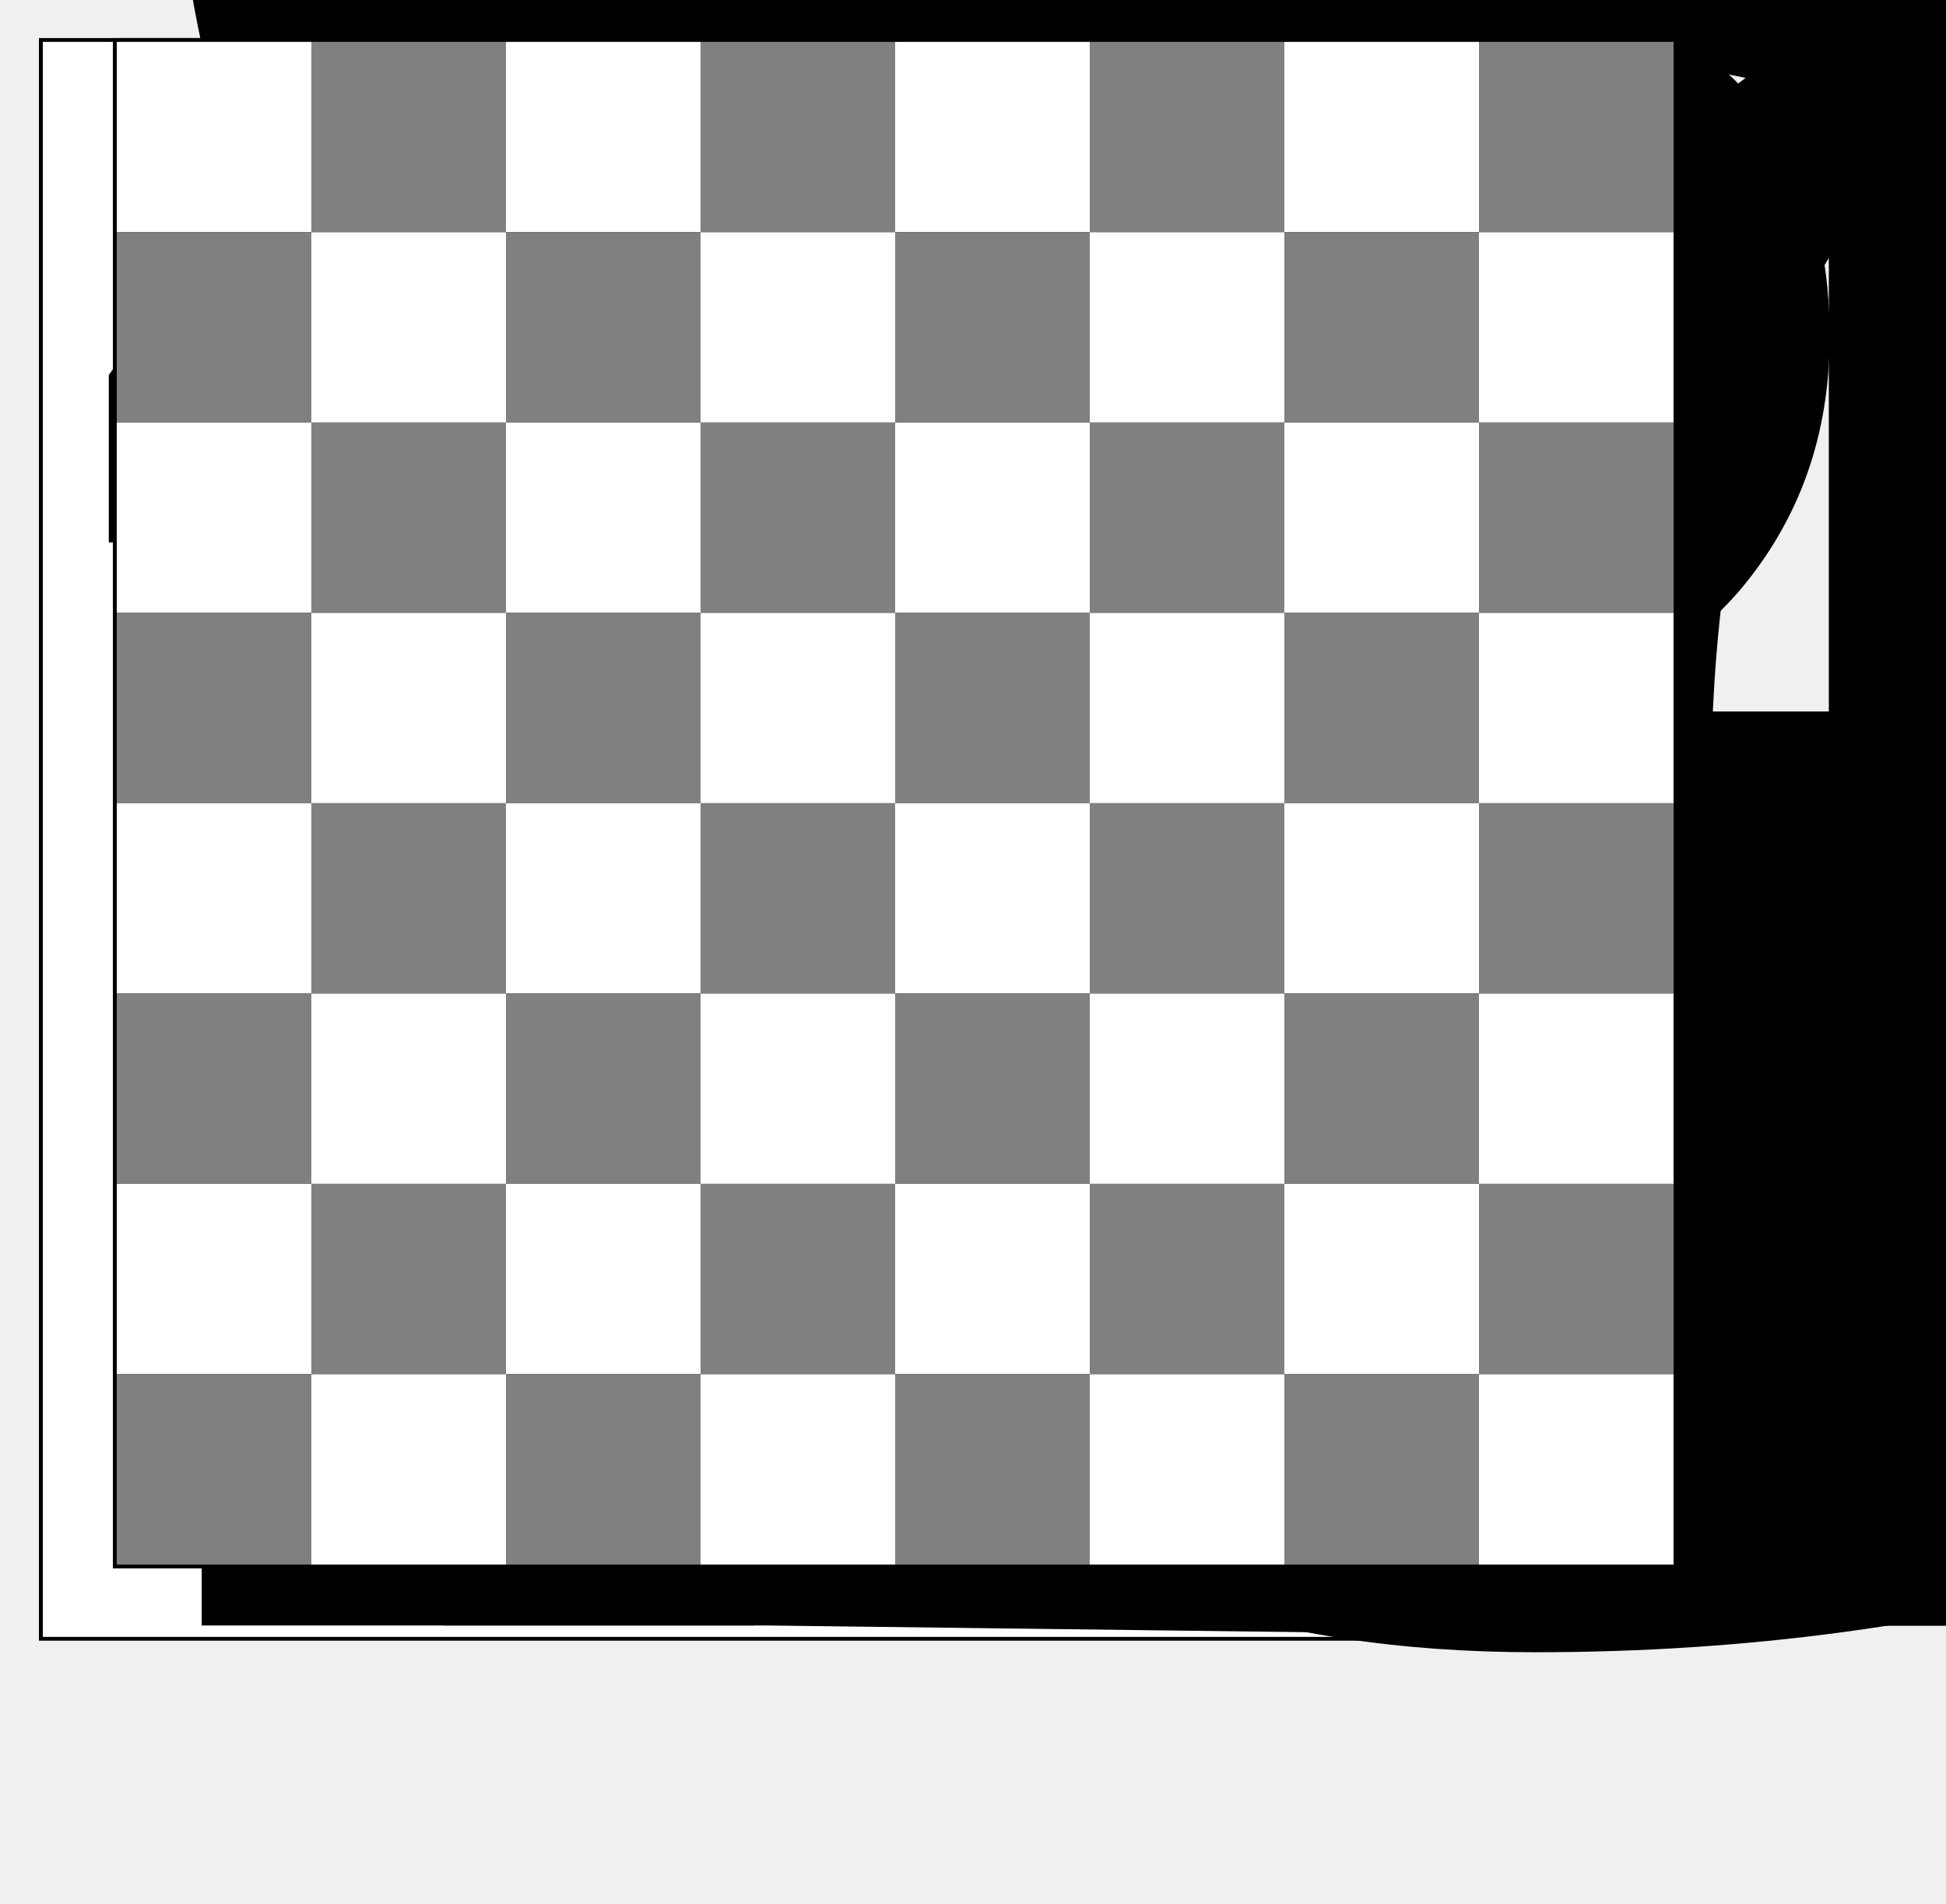
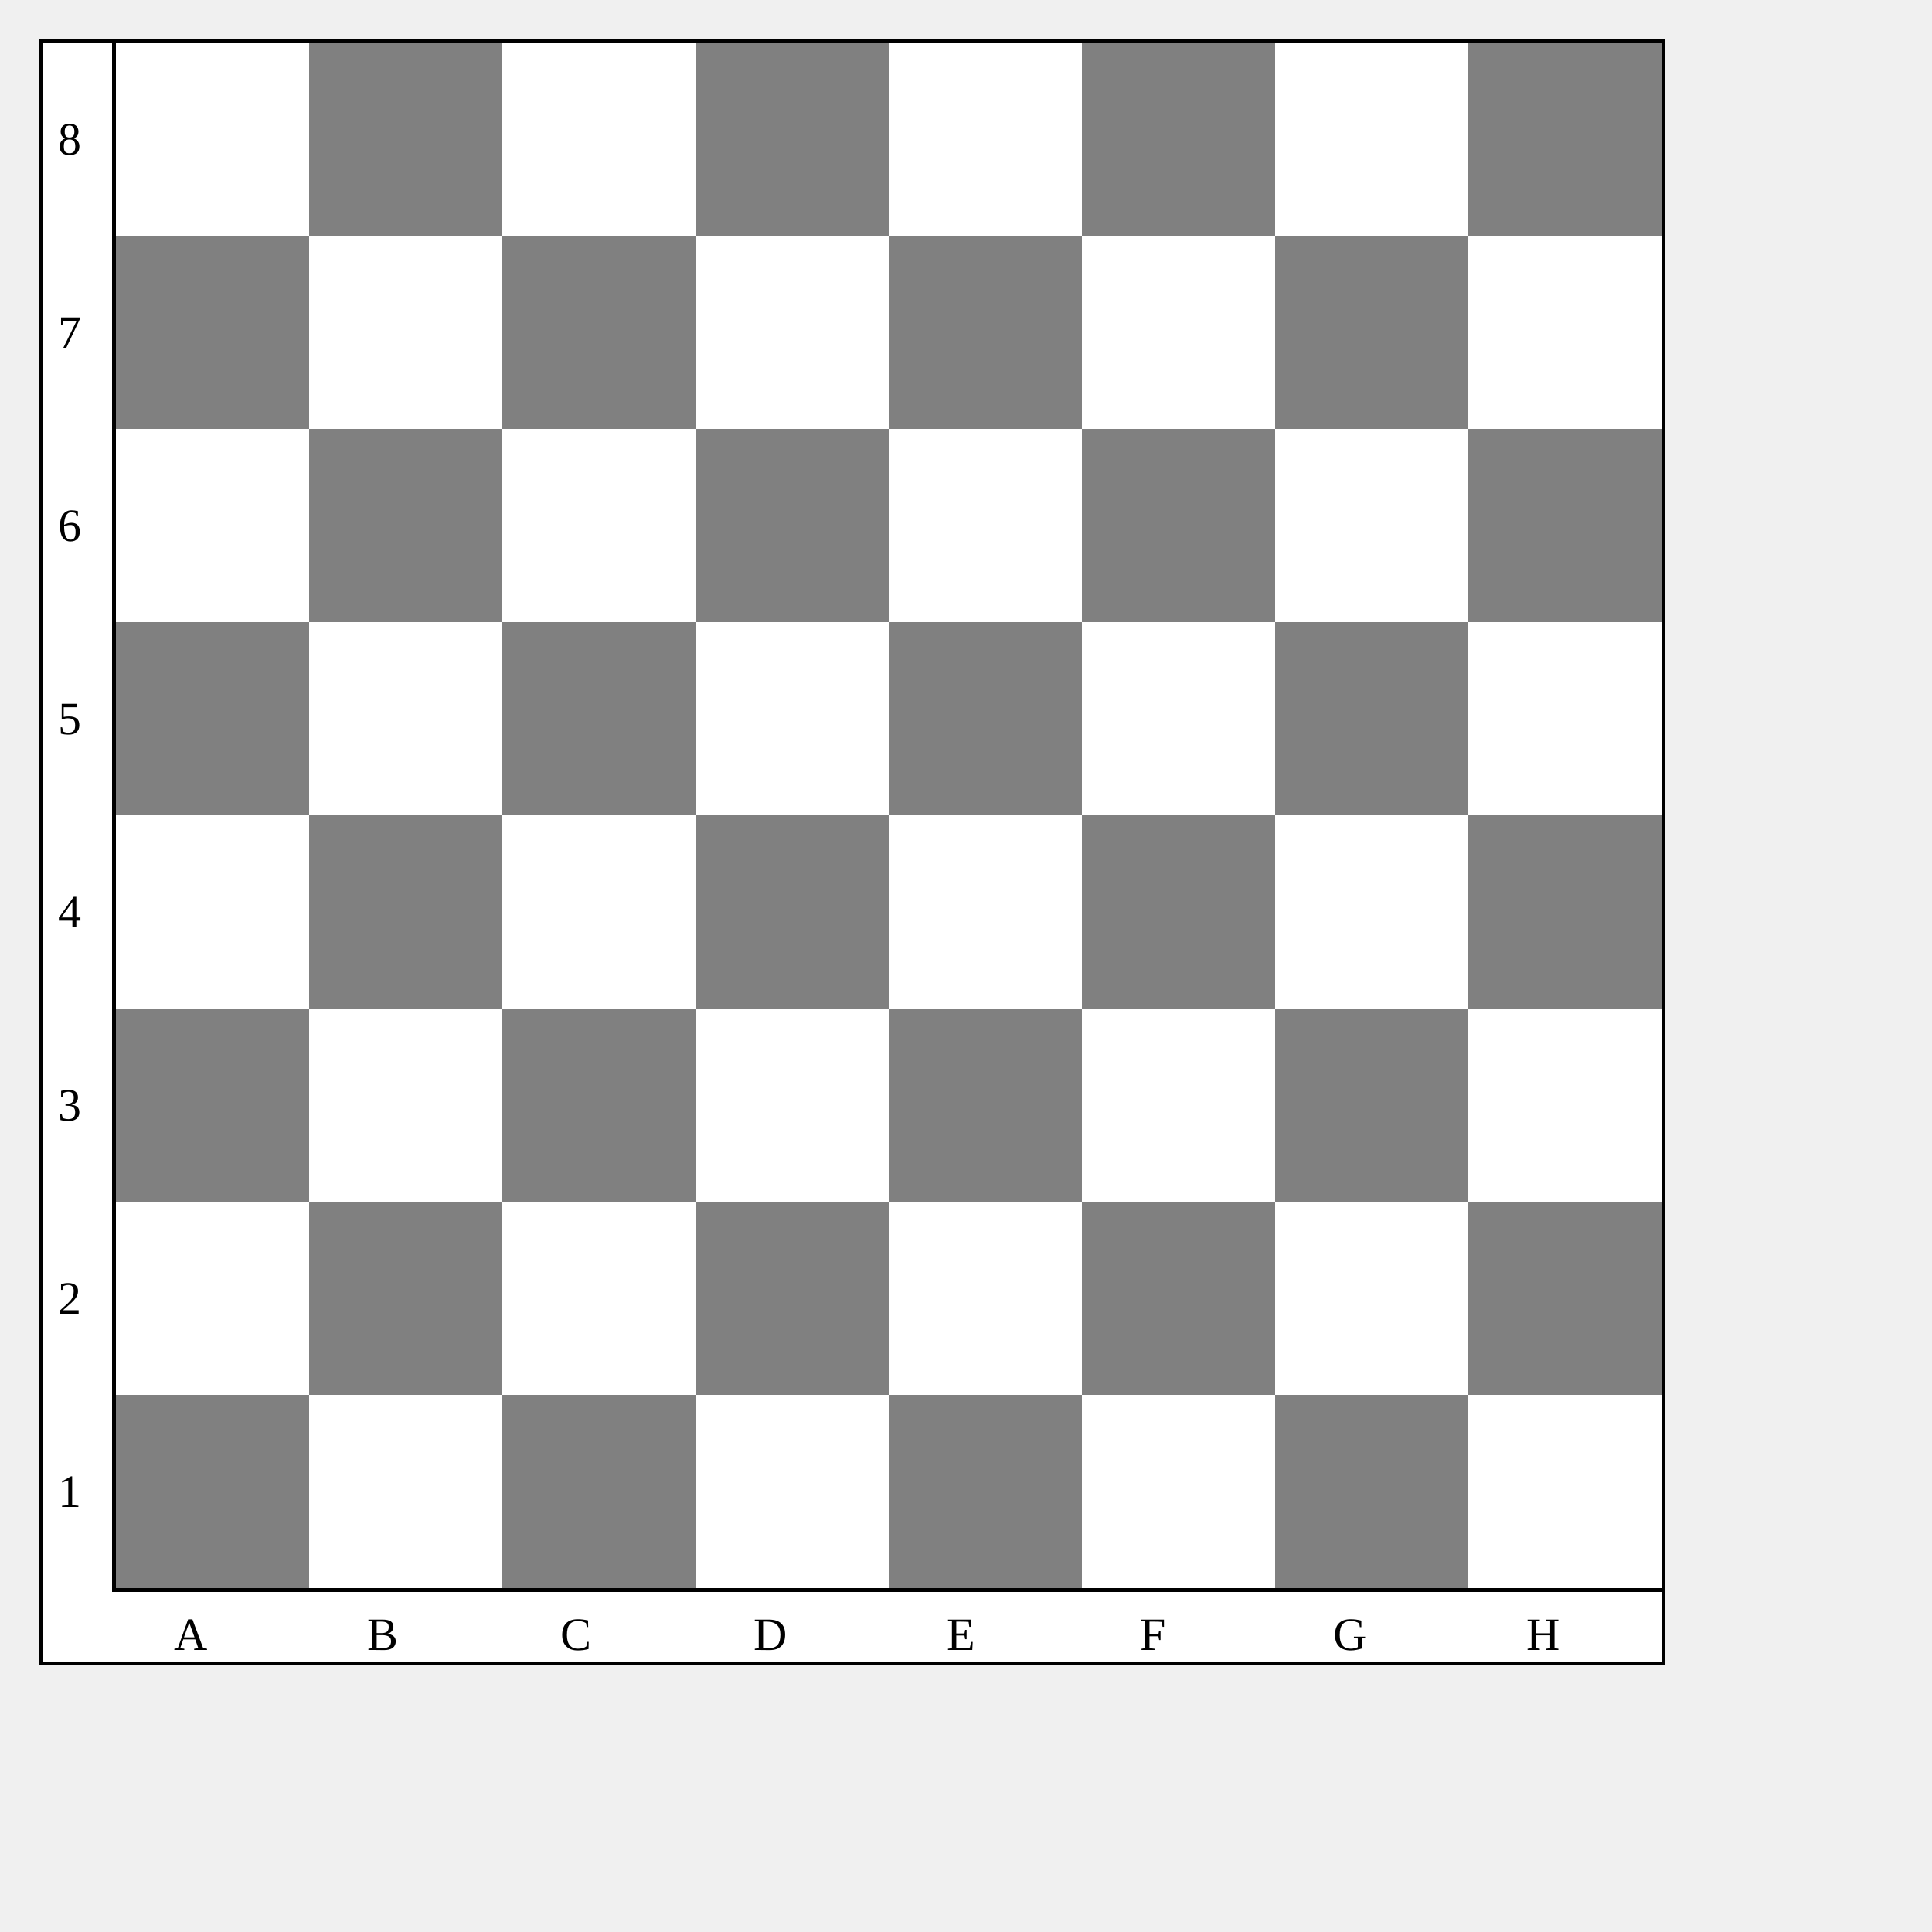
- <svg xmlns="http://www.w3.org/2000/svg" width="100%" height="100%">
+ <svg xmlns="http://www.w3.org/2000/svg" width="100%" height="100%" viewBox="0 0 500 500" preserveAspectRatio="xMidYMid Slice">
  <g>
    <rect x="2%" y="2%" width="84.2%" height="84.2%" rx="0" />
    <rect x="2.2%" y="2.2%" width="83.8%" height="83.8%" rx="0" fill="white" />
    <rect x="5.8%" y="2%" width="80.2%" height="80.4%" rx="0" />
    <text x="3%" y="8%"> 8</text>
    <text x="3%" y="18%"> 7</text>
    <text x="3%" y="28%"> 6</text>
    <text x="3%" y="38%">5</text>
    <text x="3%" y="48%">4</text>
    <text x="3%" y="58%">3</text>
    <text x="3%" y="68%">2</text>
    <text x="3%" y="78%">1</text>
    <text x="9%" y="85.4%"> A</text>
    <text x="19%" y="85.4%"> B</text>
    <text x="29%" y="85.4%">C</text>
    <text x="39%" y="85.4%">D</text>
    <text x="49%" y="85.4%">E</text>
    <text x="59%" y="85.4%">F</text>
    <text x="69%" y="85.4%">G</text>
    <text x="79%" y="85.4%">H</text>
    <rect x="6%" y="2.2%" width="10%" height="10%" rx="0" fill="white" />
    <rect x="16%" y="2.2%" width="10%" height="10%" rx="0" fill="gray" />
    <rect x="26%" y="2.2%" width="10%" height="10%" rx="0" fill="white" />
    <rect x="36%" y="2.2%" width="10%" height="10%" rx="0" fill="gray" />
    <rect x="46%" y="2.2%" width="10%" height="10%" rx="0" fill="white" />
    <rect x="56%" y="2.2%" width="10%" height="10%" rx="0" fill="gray" />
    <rect x="66%" y="2.2%" width="10%" height="10%" rx="0" fill="white" />
    <rect x="76%" y="2.2%" width="10%" height="10%" rx="0" fill="gray" />
    <rect x="6%" y="12.2%" width="10%" height="10%" rx="0" fill="gray" />
    <rect x="16%" y="12.2%" width="10%" height="10%" rx="0" fill="white" />
    <rect x="26%" y="12.2%" width="10%" height="10%" rx="0" fill="gray" />
    <rect x="36%" y="12.2%" width="10%" height="10%" rx="0" fill="white" />
    <rect x="46%" y="12.2%" width="10%" height="10%" rx="0" fill="gray" />
    <rect x="56%" y="12.2%" width="10%" height="10%" rx="0" fill="white" />
    <rect x="66%" y="12.2%" width="10%" height="10%" rx="0" fill="gray" />
    <rect x="76%" y="12.2%" width="10%" height="10%" rx="0" fill="white" />
    <rect x="6%" y="22.2%" width="10%" height="10%" rx="0" fill="white" />
    <rect x="16%" y="22.2%" width="10%" height="10%" rx="0" fill="gray" />
    <rect x="26%" y="22.2%" width="10%" height="10%" rx="0" fill="white" />
    <rect x="36%" y="22.2%" width="10%" height="10%" rx="0" fill="gray" />
    <rect x="46%" y="22.2%" width="10%" height="10%" rx="0" fill="white" />
    <rect x="56%" y="22.2%" width="10%" height="10%" rx="0" fill="gray" />
    <rect x="66%" y="22.2%" width="10%" height="10%" rx="0" fill="white" />
    <rect x="76%" y="22.2%" width="10%" height="10%" rx="0" fill="gray" />
    <rect x="6%" y="32.2%" width="10%" height="10%" rx="0" fill="gray" />
    <rect x="16%" y="32.2%" width="10%" height="10%" rx="0" fill="white" />
    <rect x="26%" y="32.2%" width="10%" height="10%" rx="0" fill="gray" />
    <rect x="36%" y="32.2%" width="10%" height="10%" rx="0" fill="white" />
    <rect x="46%" y="32.2%" width="10%" height="10%" rx="0" fill="gray" />
    <rect x="56%" y="32.2%" width="10%" height="10%" rx="0" fill="white" />
    <rect x="66%" y="32.2%" width="10%" height="10%" rx="0" fill="gray" />
    <rect x="76%" y="32.2%" width="10%" height="10%" rx="0" fill="white" />
    <rect x="6%" y="42.2%" width="10%" height="10%" rx="0" fill="white" />
    <rect x="16%" y="42.2%" width="10%" height="10%" rx="0" fill="gray" />
    <rect x="26%" y="42.2%" width="10%" height="10%" rx="0" fill="white" />
    <rect x="36%" y="42.2%" width="10%" height="10%" rx="0" fill="gray" />
    <rect x="46%" y="42.2%" width="10%" height="10%" rx="0" fill="white" />
    <rect x="56%" y="42.2%" width="10%" height="10%" rx="0" fill="gray" />
    <rect x="66%" y="42.2%" width="10%" height="10%" rx="0" fill="white" />
    <rect x="76%" y="42.2%" width="10%" height="10%" rx="0" fill="gray" />
    <rect x="6%" y="52.2%" width="10%" height="10%" rx="0" fill="gray" />
    <rect x="16%" y="52.2%" width="10%" height="10%" rx="0" fill="white" />
    <rect x="26%" y="52.2%" width="10%" height="10%" rx="0" fill="gray" />
    <rect x="36%" y="52.2%" width="10%" height="10%" rx="0" fill="white" />
    <rect x="46%" y="52.2%" width="10%" height="10%" rx="0" fill="gray" />
    <rect x="56%" y="52.2%" width="10%" height="10%" rx="0" fill="white" />
    <rect x="66%" y="52.2%" width="10%" height="10%" rx="0" fill="gray" />
    <rect x="76%" y="52.2%" width="10%" height="10%" rx="0" fill="white" />
    <rect x="6%" y="62.2%" width="10%" height="10%" rx="0" fill="white" />
    <rect x="16%" y="62.2%" width="10%" height="10%" rx="0" fill="gray" />
    <rect x="26%" y="62.2%" width="10%" height="10%" rx="0" fill="white" />
    <rect x="36%" y="62.2%" width="10%" height="10%" rx="0" fill="gray" />
    <rect x="46%" y="62.2%" width="10%" height="10%" rx="0" fill="white" />
    <rect x="56%" y="62.2%" width="10%" height="10%" rx="0" fill="gray" />
    <rect x="66%" y="62.2%" width="10%" height="10%" rx="0" fill="white" />
    <rect x="76%" y="62.2%" width="10%" height="10%" rx="0" fill="gray" />
    <rect x="6%" y="72.2%" width="10%" height="10%" rx="0" fill="gray" />
    <rect x="16%" y="72.2%" width="10%" height="10%" rx="0" fill="white" />
    <rect x="26%" y="72.2%" width="10%" height="10%" rx="0" fill="gray" />
    <rect x="36%" y="72.2%" width="10%" height="10%" rx="0" fill="white" />
    <rect x="46%" y="72.2%" width="10%" height="10%" rx="0" fill="gray" />
    <rect x="56%" y="72.2%" width="10%" height="10%" rx="0" fill="white" />
    <rect x="66%" y="72.2%" width="10%" height="10%" rx="0" fill="gray" />
    <rect x="76%" y="72.2%" width="10%" height="10%" rx="0" fill="white" />
  </g>
</svg>
